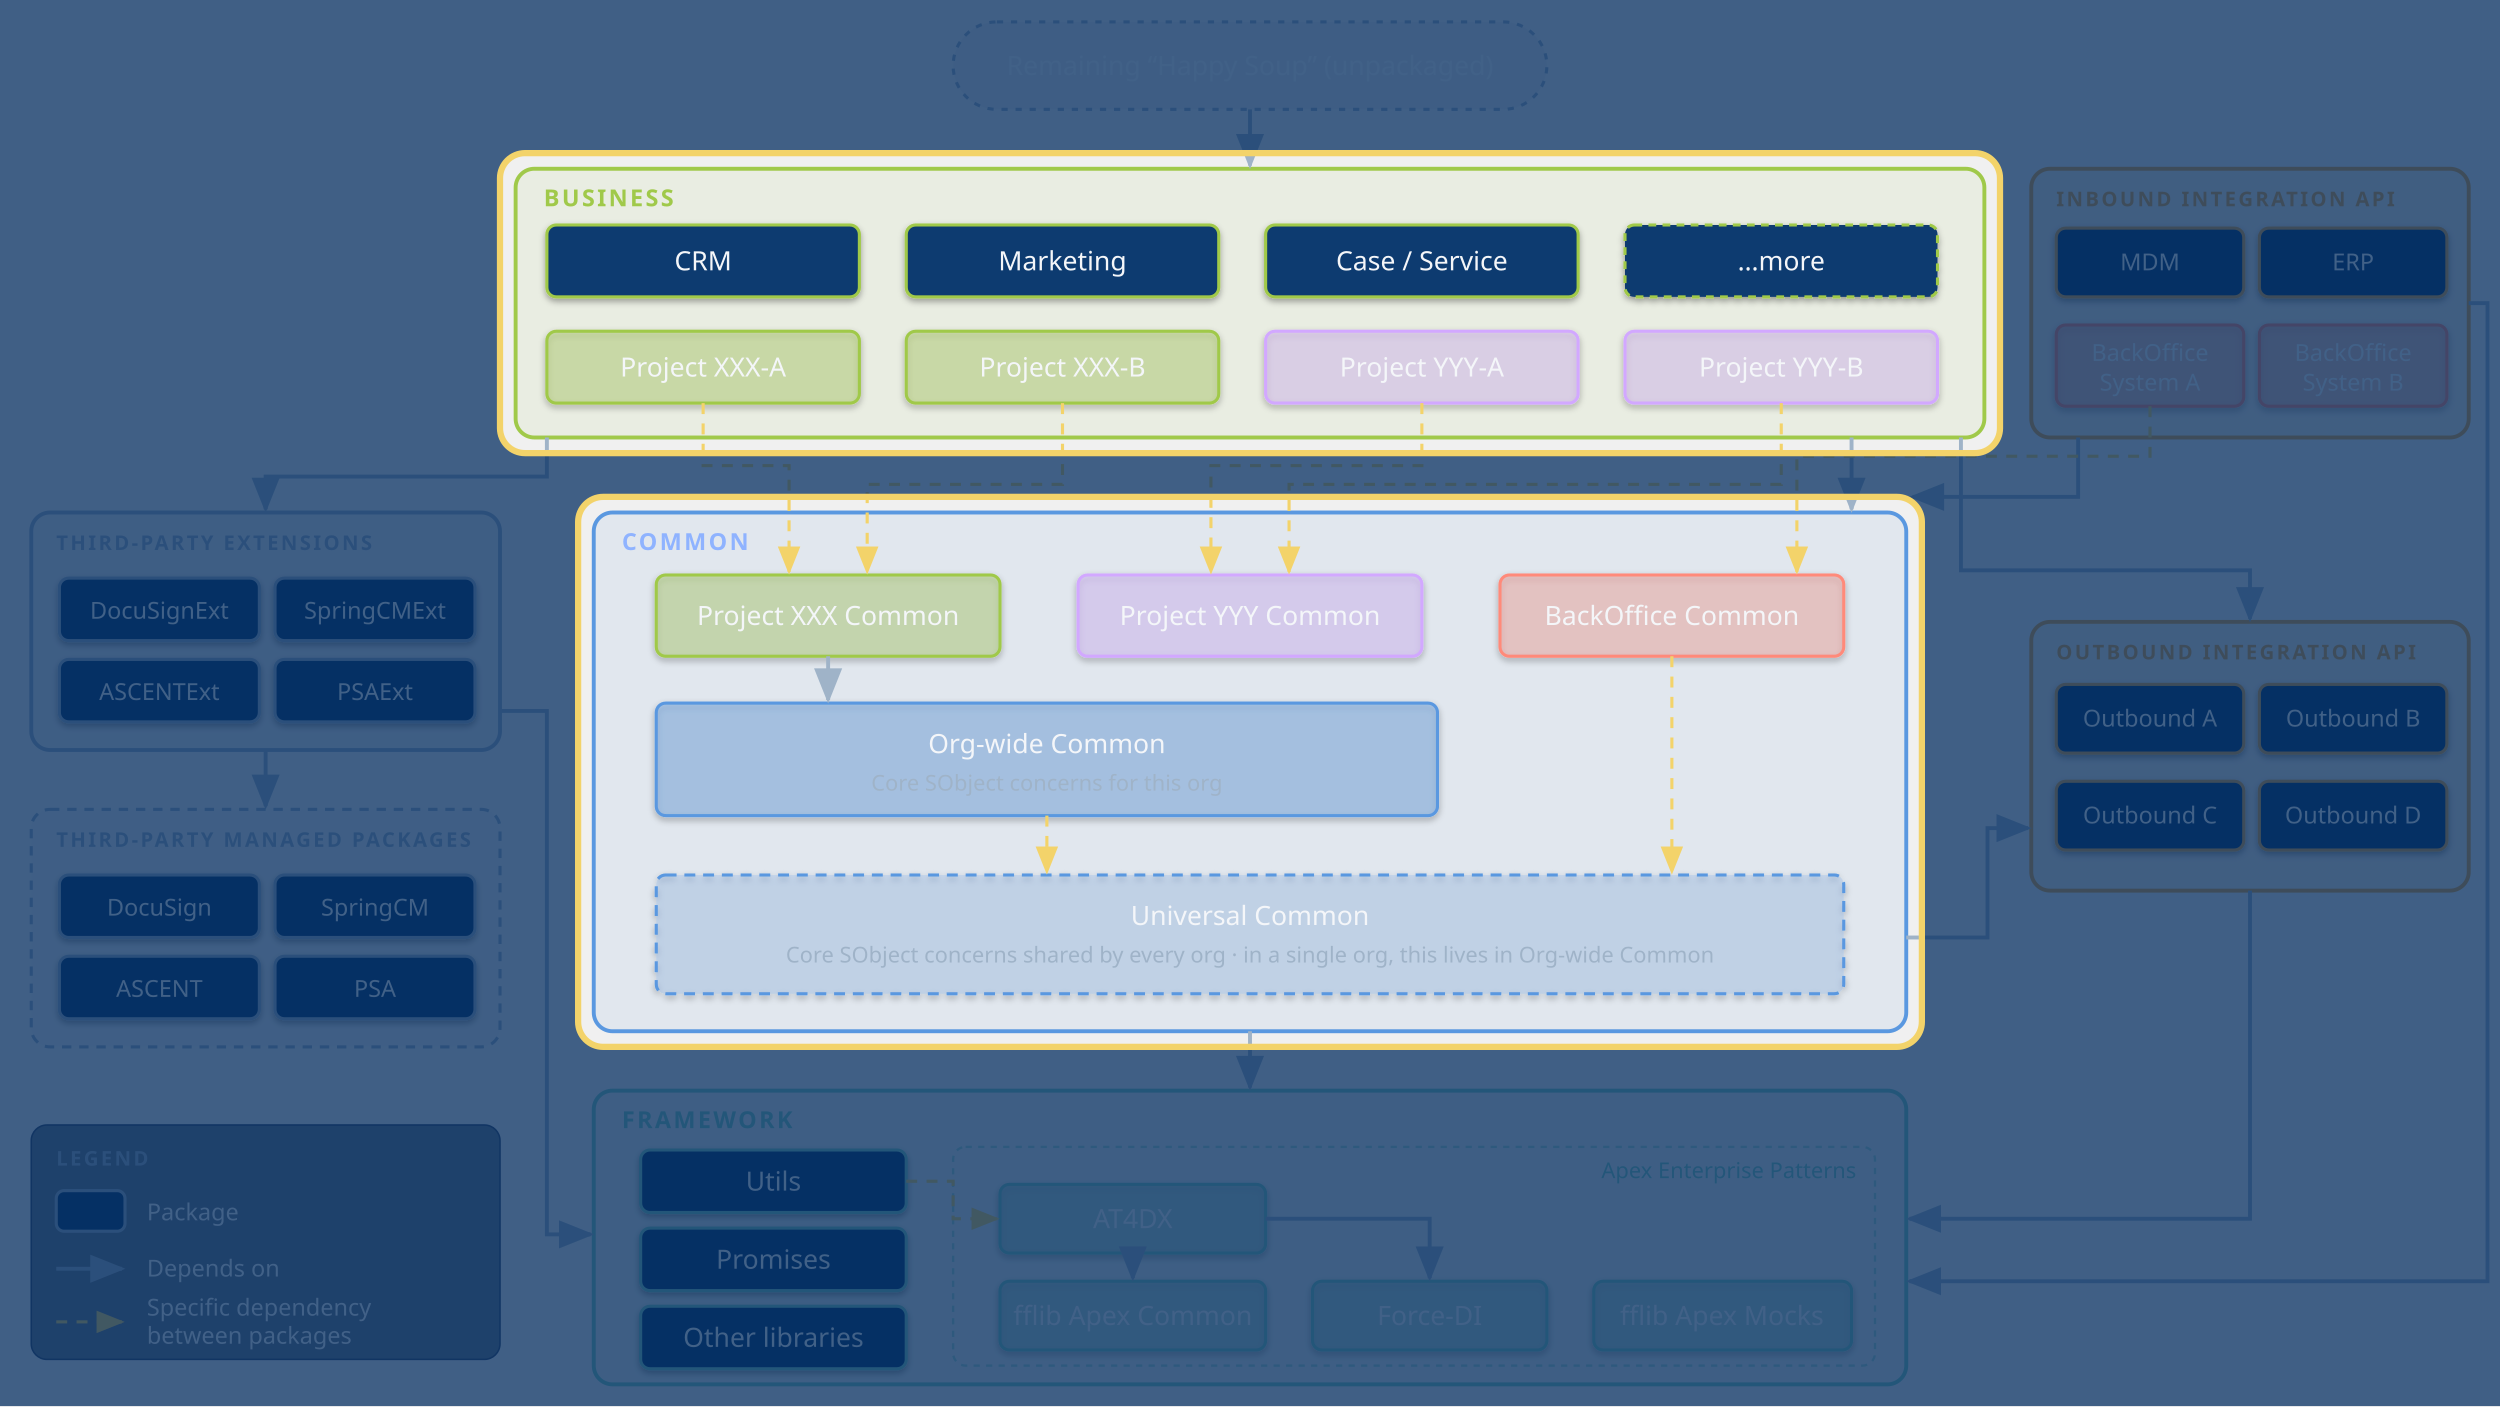
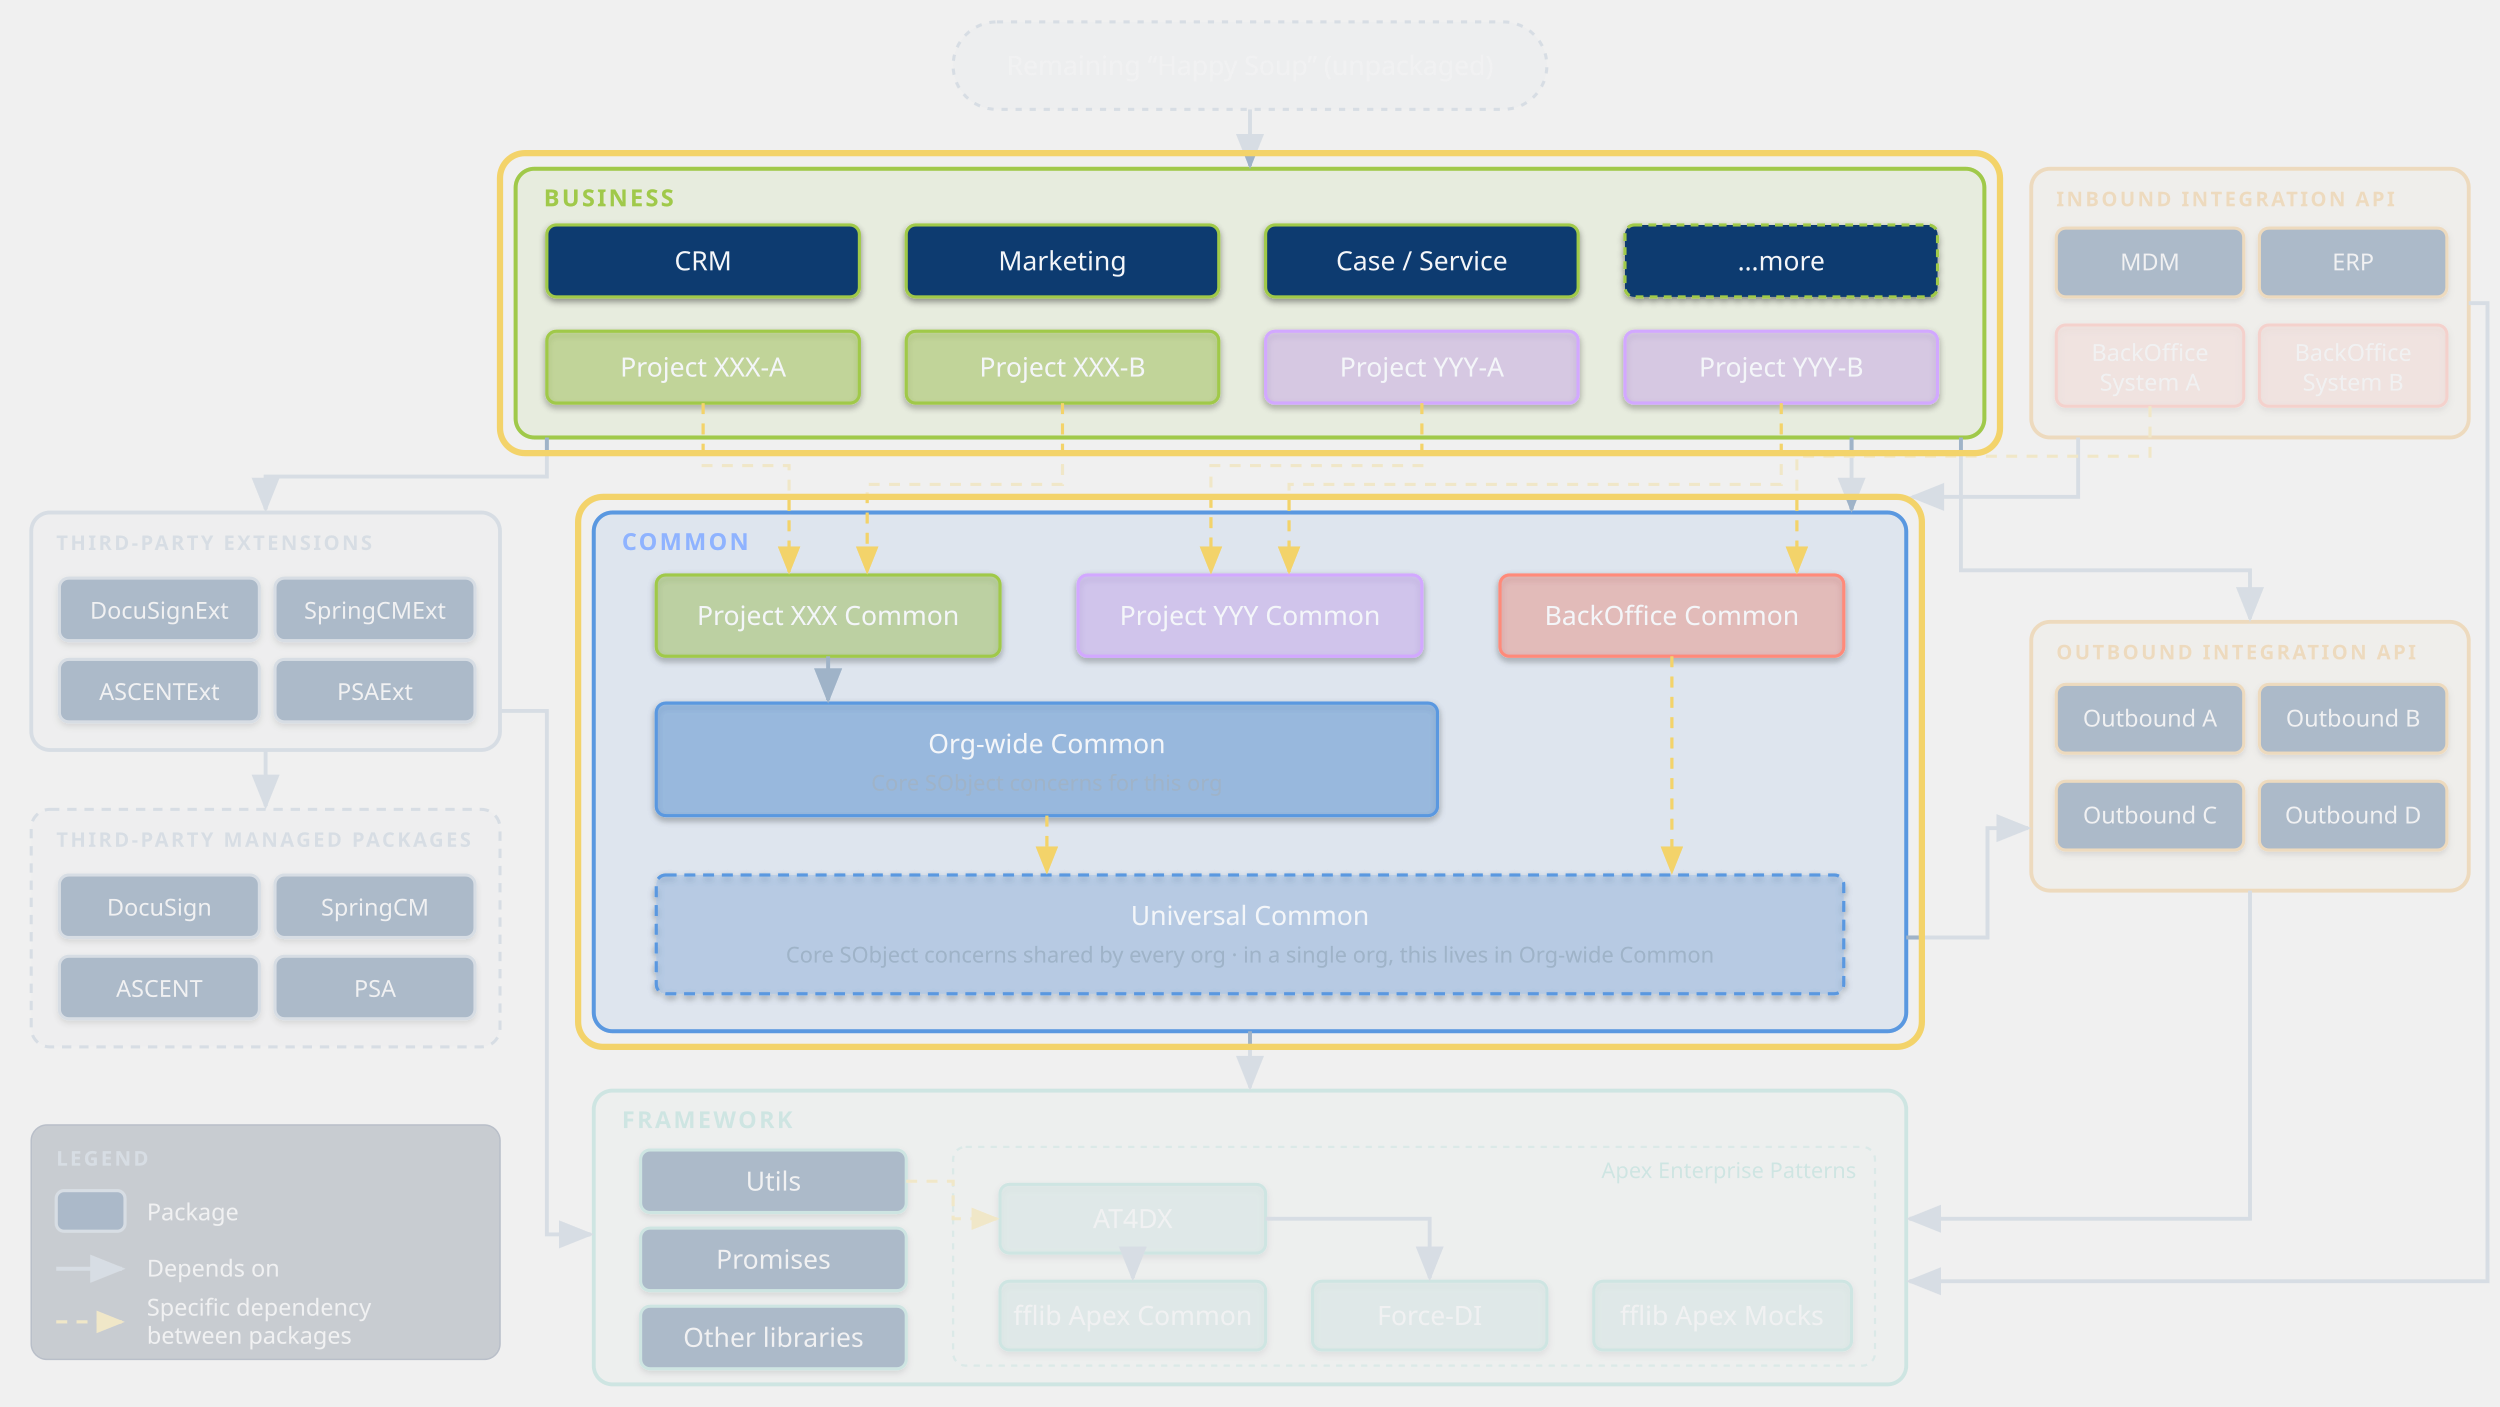
<svg xmlns="http://www.w3.org/2000/svg" width="1600" height="900" viewBox="0 0 1600 900" role="img" aria-labelledby="pdm-title">
  <defs>
    <marker id="pdm-arrow" viewBox="0 0 10 8" refX="9" refY="4" markerWidth="9" markerHeight="8" orient="auto">
      <path d="M 0,0 L 10,4 L 0,8 z" fill="#9fb3c8" />
    </marker>
    <marker id="pdm-arrow-d" viewBox="0 0 10 8" refX="9" refY="4" markerWidth="9" markerHeight="8" orient="auto">
      <path d="M 0,0 L 10,4 L 0,8 z" fill="#f3d36a" />
    </marker>
    <filter id="pdm-shadow" x="-5%" y="-5%" width="110%" height="120%">
      <feDropShadow dx="0" dy="2" stdDeviation="2" flood-color="#000" flood-opacity="0.35" />
    </filter>
  </defs>
  <style>
    .t { font-family: 'Segoe UI', system-ui, sans-serif; fill: #f4f6f9; }
    .box { font-size: 17px; font-weight: 500; }
    .small { font-size: 14px; fill: #9fb3c8; }
    .band { font-size: 15px; font-weight: 700; letter-spacing: 1.5px; }
    .solid { fill: none; stroke: #9fb3c8; stroke-width: 2.5; marker-end: url(#pdm-arrow); }
    .dash { fill: none; stroke: #f3d36a; stroke-width: 2; stroke-dasharray: 7 6; marker-end: url(#pdm-arrow-d); }
  </style>
-   <rect x="610" y="14" width="380" height="56" rx="28" fill="rgba(159,179,200,0.10)" stroke="#9fb3c8" stroke-width="2" stroke-dasharray="4 5" />
-   <text class="t box" x="800" y="48" text-anchor="middle">Remaining “Happy Soup” (unpackaged)</text>
-   <rect x="330" y="108" width="940" height="172" rx="12" fill="rgba(160,201,74,0.08)" stroke="#A0C94A" stroke-width="2.5" />
-   <text class="t band" x="348" y="132" fill="#A0C94A" style="fill:#A0C94A">BUSINESS</text>
-   <g filter="url(#pdm-shadow)" stroke-width="2">
-     <rect x="350" y="144" width="200" height="46" rx="6" fill="#0b3a70" stroke="#A0C94A" />
-     <rect x="580" y="144" width="200" height="46" rx="6" fill="#0b3a70" stroke="#A0C94A" />
-     <rect x="810" y="144" width="200" height="46" rx="6" fill="#0b3a70" stroke="#A0C94A" />
-     <rect x="1040" y="144" width="200" height="46" rx="6" fill="#0b3a70" stroke="#A0C94A" stroke-dasharray="5 4" />
-     <rect x="350" y="212" width="200" height="46" rx="6" fill="rgba(160,201,74,0.30)" stroke="#A0C94A" />
-     <rect x="580" y="212" width="200" height="46" rx="6" fill="rgba(160,201,74,0.30)" stroke="#A0C94A" />
-     <rect x="810" y="212" width="200" height="46" rx="6" fill="rgba(210,168,255,0.30)" stroke="#d2a8ff" />
-     <rect x="1040" y="212" width="200" height="46" rx="6" fill="rgba(210,168,255,0.30)" stroke="#d2a8ff" />
+   <defs>
+     <clipPath id="pdm-hl">
+       <rect x="320" y="98" width="960" height="192" rx="16" />
+       <rect x="370" y="318" width="860" height="352" rx="16" />
+     </clipPath>
+   </defs>
+   <g opacity="0.3">
+     <rect x="610" y="14" width="380" height="56" rx="28" fill="rgba(159,179,200,0.10)" stroke="#9fb3c8" stroke-width="2" stroke-dasharray="4 5" />
+     <text class="t box" x="800" y="48" text-anchor="middle">Remaining “Happy Soup” (unpackaged)</text>
+     <rect x="330" y="108" width="940" height="172" rx="12" fill="rgba(160,201,74,0.08)" stroke="#A0C94A" stroke-width="2.5" />
+     <text class="t band" x="348" y="132" fill="#A0C94A" style="fill:#A0C94A">BUSINESS</text>
+     <g filter="url(#pdm-shadow)" stroke-width="2">
+       <rect x="350" y="144" width="200" height="46" rx="6" fill="#0b3a70" stroke="#A0C94A" />
+       <rect x="580" y="144" width="200" height="46" rx="6" fill="#0b3a70" stroke="#A0C94A" />
+       <rect x="810" y="144" width="200" height="46" rx="6" fill="#0b3a70" stroke="#A0C94A" />
+       <rect x="1040" y="144" width="200" height="46" rx="6" fill="#0b3a70" stroke="#A0C94A" stroke-dasharray="5 4" />
+       <rect x="350" y="212" width="200" height="46" rx="6" fill="rgba(160,201,74,0.30)" stroke="#A0C94A" />
+       <rect x="580" y="212" width="200" height="46" rx="6" fill="rgba(160,201,74,0.30)" stroke="#A0C94A" />
+       <rect x="810" y="212" width="200" height="46" rx="6" fill="rgba(210,168,255,0.30)" stroke="#d2a8ff" />
+       <rect x="1040" y="212" width="200" height="46" rx="6" fill="rgba(210,168,255,0.30)" stroke="#d2a8ff" />
+     </g>
+     <text class="t box" x="450" y="173" text-anchor="middle">CRM</text>
+     <text class="t box" x="680" y="173" text-anchor="middle">Marketing</text>
+     <text class="t box" x="910" y="173" text-anchor="middle">Case / Service</text>
+     <text class="t box" x="1140" y="173" text-anchor="middle">…more</text>
+     <text class="t box" x="450" y="241" text-anchor="middle">Project XXX-A</text>
+     <text class="t box" x="680" y="241" text-anchor="middle">Project XXX-B</text>
+     <text class="t box" x="910" y="241" text-anchor="middle">Project YYY-A</text>
+     <text class="t box" x="1140" y="241" text-anchor="middle">Project YYY-B</text>
+     <rect x="380" y="328" width="840" height="332" rx="12" fill="rgba(90,152,224,0.10)" stroke="#5A98E0" stroke-width="2.5" />
+     <text class="t band" x="398" y="352" style="fill:#8fb3ff">COMMON</text>
+     <g filter="url(#pdm-shadow)" stroke-width="2">
+       <rect x="420" y="368" width="220" height="52" rx="6" fill="rgba(160,201,74,0.30)" stroke="#A0C94A" />
+       <rect x="690" y="368" width="220" height="52" rx="6" fill="rgba(210,168,255,0.30)" stroke="#d2a8ff" />
+       <rect x="960" y="368" width="220" height="52" rx="6" fill="rgba(255,138,122,0.28)" stroke="#ff8a7a" />
+       <rect x="420" y="450" width="500" height="72" rx="6" fill="rgba(90,152,224,0.35)" stroke="#5A98E0" />
+       <rect x="420" y="560" width="760" height="76" rx="6" fill="rgba(90,152,224,0.18)" stroke="#5A98E0" stroke-dasharray="7 5" />
+     </g>
+     <text class="t box" x="530" y="400" text-anchor="middle">Project XXX Common</text>
+     <text class="t box" x="800" y="400" text-anchor="middle">Project YYY Common</text>
+     <text class="t box" x="1070" y="400" text-anchor="middle">BackOffice Common</text>
+     <text class="t box" x="670" y="482" text-anchor="middle">Org-wide Common</text>
+     <text class="t small" x="670" y="506" text-anchor="middle">Core SObject concerns for this org</text>
+     <text class="t box" x="800" y="592" text-anchor="middle">Universal Common</text>
+     <text class="t small" x="800" y="616" text-anchor="middle">Core SObject concerns shared by every org · in a single org, this lives in Org-wide Common</text>
+     <rect x="380" y="698" width="840" height="188" rx="12" fill="rgba(129,204,194,0.08)" stroke="#81ccc2" stroke-width="2.5" />
+     <text class="t band" x="398" y="722" style="fill:#81ccc2">FRAMEWORK</text>
+     <rect x="610" y="734" width="590" height="140" rx="8" fill="none" stroke="#81ccc2" stroke-opacity="0.6" stroke-width="1.5" stroke-dasharray="4 4" />
+     <text class="t small" x="1188" y="754" text-anchor="end" style="fill:#81ccc2">Apex Enterprise Patterns</text>
+     <g filter="url(#pdm-shadow)" stroke-width="2">
+       <rect x="410" y="736" width="170" height="40" rx="6" fill="#0b3a70" stroke="#81ccc2" />
+       <rect x="410" y="786" width="170" height="40" rx="6" fill="#0b3a70" stroke="#81ccc2" />
+       <rect x="410" y="836" width="170" height="40" rx="6" fill="#0b3a70" stroke="#81ccc2" />
+       <rect x="640" y="758" width="170" height="44" rx="6" fill="rgba(129,204,194,0.35)" stroke="#81ccc2" />
+       <rect x="640" y="820" width="170" height="44" rx="6" fill="rgba(129,204,194,0.35)" stroke="#81ccc2" />
+       <rect x="840" y="820" width="150" height="44" rx="6" fill="rgba(129,204,194,0.35)" stroke="#81ccc2" />
+       <rect x="1020" y="820" width="165" height="44" rx="6" fill="rgba(129,204,194,0.35)" stroke="#81ccc2" />
+     </g>
+     <text class="t box" x="495" y="762" text-anchor="middle">Utils</text>
+     <text class="t box" x="495" y="812" text-anchor="middle">Promises</text>
+     <text class="t box" x="495" y="862" text-anchor="middle">Other libraries</text>
+     <text class="t box" x="725" y="786" text-anchor="middle">AT4DX</text>
+     <text class="t box" x="725" y="848" text-anchor="middle">fflib Apex Common</text>
+     <text class="t box" x="915" y="848" text-anchor="middle">Force-DI</text>
+     <text class="t box" x="1102" y="848" text-anchor="middle">fflib Apex Mocks</text>
+     <rect x="20" y="328" width="300" height="152" rx="12" fill="rgba(159,179,200,0.08)" stroke="#9fb3c8" stroke-width="2.5" />
+     <text class="t band" x="36" y="352" style="fill:#9fb3c8;font-size:13px">THIRD-PARTY EXTENSIONS</text>
+     <rect x="20" y="518" width="300" height="152" rx="12" fill="rgba(159,179,200,0.05)" stroke="#9fb3c8" stroke-width="2" stroke-dasharray="6 5" />
+     <text class="t band" x="36" y="542" style="fill:#9fb3c8;font-size:13px">THIRD-PARTY MANAGED PACKAGES</text>
+     <g filter="url(#pdm-shadow)" stroke-width="2" fill="#0b3a70" stroke="#9fb3c8">
+       <rect x="38" y="370" width="128" height="40" rx="6" />
+       <rect x="176" y="370" width="128" height="40" rx="6" />
+       <rect x="38" y="422" width="128" height="40" rx="6" />
+       <rect x="176" y="422" width="128" height="40" rx="6" />
+       <rect x="38" y="560" width="128" height="40" rx="6" />
+       <rect x="176" y="560" width="128" height="40" rx="6" />
+       <rect x="38" y="612" width="128" height="40" rx="6" />
+       <rect x="176" y="612" width="128" height="40" rx="6" />
+     </g>
+     <g class="t" style="font-size:15px" text-anchor="middle">
+       <text x="102" y="396">DocuSignExt</text>
+       <text x="240" y="396">SpringCMExt</text>
+       <text x="102" y="448">ASCENTExt</text>
+       <text x="240" y="448">PSAExt</text>
+       <text x="102" y="586">DocuSign</text>
+       <text x="240" y="586">SpringCM</text>
+       <text x="102" y="638">ASCENT</text>
+       <text x="240" y="638">PSA</text>
+     </g>
+     <rect x="1300" y="108" width="280" height="172" rx="12" fill="rgba(232,168,74,0.08)" stroke="#E8A84A" stroke-width="2.5" />
+     <text class="t band" x="1316" y="132" style="fill:#E8A84A;font-size:13px">INBOUND INTEGRATION API</text>
+     <rect x="1300" y="398" width="280" height="172" rx="12" fill="rgba(232,168,74,0.08)" stroke="#E8A84A" stroke-width="2.5" />
+     <text class="t band" x="1316" y="422" style="fill:#E8A84A;font-size:13px">OUTBOUND INTEGRATION API</text>
+     <g filter="url(#pdm-shadow)" stroke-width="2">
+       <rect x="1316" y="146" width="120" height="44" rx="6" fill="#0b3a70" stroke="#E8A84A" />
+       <rect x="1446" y="146" width="120" height="44" rx="6" fill="#0b3a70" stroke="#E8A84A" />
+       <rect x="1316" y="208" width="120" height="52" rx="6" fill="rgba(255,138,122,0.28)" stroke="#ff8a7a" />
+       <rect x="1446" y="208" width="120" height="52" rx="6" fill="rgba(255,138,122,0.28)" stroke="#ff8a7a" />
+       <rect x="1316" y="438" width="120" height="44" rx="6" fill="#0b3a70" stroke="#E8A84A" />
+       <rect x="1446" y="438" width="120" height="44" rx="6" fill="#0b3a70" stroke="#E8A84A" />
+       <rect x="1316" y="500" width="120" height="44" rx="6" fill="#0b3a70" stroke="#E8A84A" />
+       <rect x="1446" y="500" width="120" height="44" rx="6" fill="#0b3a70" stroke="#E8A84A" />
+     </g>
+     <g class="t" style="font-size:15px" text-anchor="middle">
+       <text x="1376" y="173">MDM</text>
+       <text x="1506" y="173">ERP</text>
+       <text x="1376" y="231">BackOffice</text>
+       <text x="1376" y="250">System A</text>
+       <text x="1506" y="231">BackOffice</text>
+       <text x="1506" y="250">System B</text>
+       <text x="1376" y="465">Outbound A</text>
+       <text x="1506" y="465">Outbound B</text>
+       <text x="1376" y="527">Outbound C</text>
+       <text x="1506" y="527">Outbound D</text>
+     </g>
+     <path class="solid" d="M800 70 V106" />
+     <path class="solid" d="M1185 280 V326" />
+     <path class="solid" d="M350 280 V305 H170 V326" />
+     <path class="solid" d="M1255 280 V365 H1440 V396" />
+     <path class="solid" d="M1330 280 V318 H1224" />
+     <path class="solid" d="M1580 194 H1592 V820 H1222" />
+     <path class="solid" d="M1440 570 V780 H1222" />
+     <path class="solid" d="M1220 600 H1272 V530 H1298" />
+     <path class="solid" d="M800 660 V696" />
+     <path class="solid" d="M170 480 V516" />
+     <path class="solid" d="M320 455 H350 V790 H378" />
+     <path class="dash" d="M450 258 V298 H505 V366" />
+     <path class="dash" d="M680 258 V310 H555 V366" />
+     <path class="dash" d="M910 258 V298 H775 V366" />
+     <path class="dash" d="M1140 258 V310 H825 V366" />
+     <path class="solid" d="M530 420 V448" />
+     <path class="dash" d="M670 522 V558" />
+     <path class="dash" d="M1070 420 V558" />
+     <path class="dash" d="M1376 260 V292 H1150 V366" />
+     <path class="dash" d="M580 756 H610 V780 H638" />
+     <path class="solid" d="M725 802 V818" />
+     <path class="solid" d="M810 780 H915 V818" />
+     <g transform="translate(20,720)">
+       <rect width="300" height="150" rx="10" fill="rgba(2,26,56,0.55)" stroke="#3a4d6e" />
+       <text class="t band" x="16" y="26" style="fill:#9fb3c8;font-size:13px">LEGEND</text>
+       <rect x="16" y="42" width="44" height="26" rx="5" fill="#0b3a70" stroke="#9fb3c8" stroke-width="2" />
+       <text class="t" x="74" y="61" style="font-size:15px">Package</text>
+       <path class="solid" d="M16 92 H58" />
+       <text class="t" x="74" y="97" style="font-size:15px">Depends on</text>
+       <path class="dash" d="M16 126 H58" />
+       <text class="t" x="74" y="122" style="font-size:15px">Specific dependency</text>
+       <text class="t" x="74" y="140" style="font-size:15px">between packages</text>
+     </g>
  </g>
-   <text class="t box" x="450" y="173" text-anchor="middle">CRM</text>
-   <text class="t box" x="680" y="173" text-anchor="middle">Marketing</text>
-   <text class="t box" x="910" y="173" text-anchor="middle">Case / Service</text>
-   <text class="t box" x="1140" y="173" text-anchor="middle">…more</text>
-   <text class="t box" x="450" y="241" text-anchor="middle">Project XXX-A</text>
-   <text class="t box" x="680" y="241" text-anchor="middle">Project XXX-B</text>
-   <text class="t box" x="910" y="241" text-anchor="middle">Project YYY-A</text>
-   <text class="t box" x="1140" y="241" text-anchor="middle">Project YYY-B</text>
-   <rect x="380" y="328" width="840" height="332" rx="12" fill="rgba(90,152,224,0.10)" stroke="#5A98E0" stroke-width="2.5" />
-   <text class="t band" x="398" y="352" style="fill:#8fb3ff">COMMON</text>
-   <g filter="url(#pdm-shadow)" stroke-width="2">
-     <rect x="420" y="368" width="220" height="52" rx="6" fill="rgba(160,201,74,0.30)" stroke="#A0C94A" />
-     <rect x="690" y="368" width="220" height="52" rx="6" fill="rgba(210,168,255,0.30)" stroke="#d2a8ff" />
-     <rect x="960" y="368" width="220" height="52" rx="6" fill="rgba(255,138,122,0.28)" stroke="#ff8a7a" />
-     <rect x="420" y="450" width="500" height="72" rx="6" fill="rgba(90,152,224,0.35)" stroke="#5A98E0" />
-     <rect x="420" y="560" width="760" height="76" rx="6" fill="rgba(90,152,224,0.18)" stroke="#5A98E0" stroke-dasharray="7 5" />
+   <g clip-path="url(#pdm-hl)">
+     <rect x="610" y="14" width="380" height="56" rx="28" fill="rgba(159,179,200,0.10)" stroke="#9fb3c8" stroke-width="2" stroke-dasharray="4 5" />
+     <text class="t box" x="800" y="48" text-anchor="middle">Remaining “Happy Soup” (unpackaged)</text>
+     <rect x="330" y="108" width="940" height="172" rx="12" fill="rgba(160,201,74,0.08)" stroke="#A0C94A" stroke-width="2.5" />
+     <text class="t band" x="348" y="132" fill="#A0C94A" style="fill:#A0C94A">BUSINESS</text>
+     <g filter="url(#pdm-shadow)" stroke-width="2">
+       <rect x="350" y="144" width="200" height="46" rx="6" fill="#0b3a70" stroke="#A0C94A" />
+       <rect x="580" y="144" width="200" height="46" rx="6" fill="#0b3a70" stroke="#A0C94A" />
+       <rect x="810" y="144" width="200" height="46" rx="6" fill="#0b3a70" stroke="#A0C94A" />
+       <rect x="1040" y="144" width="200" height="46" rx="6" fill="#0b3a70" stroke="#A0C94A" stroke-dasharray="5 4" />
+       <rect x="350" y="212" width="200" height="46" rx="6" fill="rgba(160,201,74,0.30)" stroke="#A0C94A" />
+       <rect x="580" y="212" width="200" height="46" rx="6" fill="rgba(160,201,74,0.30)" stroke="#A0C94A" />
+       <rect x="810" y="212" width="200" height="46" rx="6" fill="rgba(210,168,255,0.30)" stroke="#d2a8ff" />
+       <rect x="1040" y="212" width="200" height="46" rx="6" fill="rgba(210,168,255,0.30)" stroke="#d2a8ff" />
+     </g>
+     <text class="t box" x="450" y="173" text-anchor="middle">CRM</text>
+     <text class="t box" x="680" y="173" text-anchor="middle">Marketing</text>
+     <text class="t box" x="910" y="173" text-anchor="middle">Case / Service</text>
+     <text class="t box" x="1140" y="173" text-anchor="middle">…more</text>
+     <text class="t box" x="450" y="241" text-anchor="middle">Project XXX-A</text>
+     <text class="t box" x="680" y="241" text-anchor="middle">Project XXX-B</text>
+     <text class="t box" x="910" y="241" text-anchor="middle">Project YYY-A</text>
+     <text class="t box" x="1140" y="241" text-anchor="middle">Project YYY-B</text>
+     <rect x="380" y="328" width="840" height="332" rx="12" fill="rgba(90,152,224,0.10)" stroke="#5A98E0" stroke-width="2.5" />
+     <text class="t band" x="398" y="352" style="fill:#8fb3ff">COMMON</text>
+     <g filter="url(#pdm-shadow)" stroke-width="2">
+       <rect x="420" y="368" width="220" height="52" rx="6" fill="rgba(160,201,74,0.30)" stroke="#A0C94A" />
+       <rect x="690" y="368" width="220" height="52" rx="6" fill="rgba(210,168,255,0.30)" stroke="#d2a8ff" />
+       <rect x="960" y="368" width="220" height="52" rx="6" fill="rgba(255,138,122,0.28)" stroke="#ff8a7a" />
+       <rect x="420" y="450" width="500" height="72" rx="6" fill="rgba(90,152,224,0.35)" stroke="#5A98E0" />
+       <rect x="420" y="560" width="760" height="76" rx="6" fill="rgba(90,152,224,0.18)" stroke="#5A98E0" stroke-dasharray="7 5" />
+     </g>
+     <text class="t box" x="530" y="400" text-anchor="middle">Project XXX Common</text>
+     <text class="t box" x="800" y="400" text-anchor="middle">Project YYY Common</text>
+     <text class="t box" x="1070" y="400" text-anchor="middle">BackOffice Common</text>
+     <text class="t box" x="670" y="482" text-anchor="middle">Org-wide Common</text>
+     <text class="t small" x="670" y="506" text-anchor="middle">Core SObject concerns for this org</text>
+     <text class="t box" x="800" y="592" text-anchor="middle">Universal Common</text>
+     <text class="t small" x="800" y="616" text-anchor="middle">Core SObject concerns shared by every org · in a single org, this lives in Org-wide Common</text>
+     <rect x="380" y="698" width="840" height="188" rx="12" fill="rgba(129,204,194,0.08)" stroke="#81ccc2" stroke-width="2.5" />
+     <text class="t band" x="398" y="722" style="fill:#81ccc2">FRAMEWORK</text>
+     <rect x="610" y="734" width="590" height="140" rx="8" fill="none" stroke="#81ccc2" stroke-opacity="0.6" stroke-width="1.5" stroke-dasharray="4 4" />
+     <text class="t small" x="1188" y="754" text-anchor="end" style="fill:#81ccc2">Apex Enterprise Patterns</text>
+     <g filter="url(#pdm-shadow)" stroke-width="2">
+       <rect x="410" y="736" width="170" height="40" rx="6" fill="#0b3a70" stroke="#81ccc2" />
+       <rect x="410" y="786" width="170" height="40" rx="6" fill="#0b3a70" stroke="#81ccc2" />
+       <rect x="410" y="836" width="170" height="40" rx="6" fill="#0b3a70" stroke="#81ccc2" />
+       <rect x="640" y="758" width="170" height="44" rx="6" fill="rgba(129,204,194,0.35)" stroke="#81ccc2" />
+       <rect x="640" y="820" width="170" height="44" rx="6" fill="rgba(129,204,194,0.35)" stroke="#81ccc2" />
+       <rect x="840" y="820" width="150" height="44" rx="6" fill="rgba(129,204,194,0.35)" stroke="#81ccc2" />
+       <rect x="1020" y="820" width="165" height="44" rx="6" fill="rgba(129,204,194,0.35)" stroke="#81ccc2" />
+     </g>
+     <text class="t box" x="495" y="762" text-anchor="middle">Utils</text>
+     <text class="t box" x="495" y="812" text-anchor="middle">Promises</text>
+     <text class="t box" x="495" y="862" text-anchor="middle">Other libraries</text>
+     <text class="t box" x="725" y="786" text-anchor="middle">AT4DX</text>
+     <text class="t box" x="725" y="848" text-anchor="middle">fflib Apex Common</text>
+     <text class="t box" x="915" y="848" text-anchor="middle">Force-DI</text>
+     <text class="t box" x="1102" y="848" text-anchor="middle">fflib Apex Mocks</text>
+     <rect x="20" y="328" width="300" height="152" rx="12" fill="rgba(159,179,200,0.08)" stroke="#9fb3c8" stroke-width="2.5" />
+     <text class="t band" x="36" y="352" style="fill:#9fb3c8;font-size:13px">THIRD-PARTY EXTENSIONS</text>
+     <rect x="20" y="518" width="300" height="152" rx="12" fill="rgba(159,179,200,0.05)" stroke="#9fb3c8" stroke-width="2" stroke-dasharray="6 5" />
+     <text class="t band" x="36" y="542" style="fill:#9fb3c8;font-size:13px">THIRD-PARTY MANAGED PACKAGES</text>
+     <g filter="url(#pdm-shadow)" stroke-width="2" fill="#0b3a70" stroke="#9fb3c8">
+       <rect x="38" y="370" width="128" height="40" rx="6" />
+       <rect x="176" y="370" width="128" height="40" rx="6" />
+       <rect x="38" y="422" width="128" height="40" rx="6" />
+       <rect x="176" y="422" width="128" height="40" rx="6" />
+       <rect x="38" y="560" width="128" height="40" rx="6" />
+       <rect x="176" y="560" width="128" height="40" rx="6" />
+       <rect x="38" y="612" width="128" height="40" rx="6" />
+       <rect x="176" y="612" width="128" height="40" rx="6" />
+     </g>
+     <g class="t" style="font-size:15px" text-anchor="middle">
+       <text x="102" y="396">DocuSignExt</text>
+       <text x="240" y="396">SpringCMExt</text>
+       <text x="102" y="448">ASCENTExt</text>
+       <text x="240" y="448">PSAExt</text>
+       <text x="102" y="586">DocuSign</text>
+       <text x="240" y="586">SpringCM</text>
+       <text x="102" y="638">ASCENT</text>
+       <text x="240" y="638">PSA</text>
+     </g>
+     <rect x="1300" y="108" width="280" height="172" rx="12" fill="rgba(232,168,74,0.08)" stroke="#E8A84A" stroke-width="2.5" />
+     <text class="t band" x="1316" y="132" style="fill:#E8A84A;font-size:13px">INBOUND INTEGRATION API</text>
+     <rect x="1300" y="398" width="280" height="172" rx="12" fill="rgba(232,168,74,0.08)" stroke="#E8A84A" stroke-width="2.5" />
+     <text class="t band" x="1316" y="422" style="fill:#E8A84A;font-size:13px">OUTBOUND INTEGRATION API</text>
+     <g filter="url(#pdm-shadow)" stroke-width="2">
+       <rect x="1316" y="146" width="120" height="44" rx="6" fill="#0b3a70" stroke="#E8A84A" />
+       <rect x="1446" y="146" width="120" height="44" rx="6" fill="#0b3a70" stroke="#E8A84A" />
+       <rect x="1316" y="208" width="120" height="52" rx="6" fill="rgba(255,138,122,0.28)" stroke="#ff8a7a" />
+       <rect x="1446" y="208" width="120" height="52" rx="6" fill="rgba(255,138,122,0.28)" stroke="#ff8a7a" />
+       <rect x="1316" y="438" width="120" height="44" rx="6" fill="#0b3a70" stroke="#E8A84A" />
+       <rect x="1446" y="438" width="120" height="44" rx="6" fill="#0b3a70" stroke="#E8A84A" />
+       <rect x="1316" y="500" width="120" height="44" rx="6" fill="#0b3a70" stroke="#E8A84A" />
+       <rect x="1446" y="500" width="120" height="44" rx="6" fill="#0b3a70" stroke="#E8A84A" />
+     </g>
+     <g class="t" style="font-size:15px" text-anchor="middle">
+       <text x="1376" y="173">MDM</text>
+       <text x="1506" y="173">ERP</text>
+       <text x="1376" y="231">BackOffice</text>
+       <text x="1376" y="250">System A</text>
+       <text x="1506" y="231">BackOffice</text>
+       <text x="1506" y="250">System B</text>
+       <text x="1376" y="465">Outbound A</text>
+       <text x="1506" y="465">Outbound B</text>
+       <text x="1376" y="527">Outbound C</text>
+       <text x="1506" y="527">Outbound D</text>
+     </g>
+     <path class="solid" d="M800 70 V106" />
+     <path class="solid" d="M1185 280 V326" />
+     <path class="solid" d="M350 280 V305 H170 V326" />
+     <path class="solid" d="M1255 280 V365 H1440 V396" />
+     <path class="solid" d="M1330 280 V318 H1224" />
+     <path class="solid" d="M1580 194 H1592 V820 H1222" />
+     <path class="solid" d="M1440 570 V780 H1222" />
+     <path class="solid" d="M1220 600 H1272 V530 H1298" />
+     <path class="solid" d="M800 660 V696" />
+     <path class="solid" d="M170 480 V516" />
+     <path class="solid" d="M320 455 H350 V790 H378" />
+     <path class="dash" d="M450 258 V298 H505 V366" />
+     <path class="dash" d="M680 258 V310 H555 V366" />
+     <path class="dash" d="M910 258 V298 H775 V366" />
+     <path class="dash" d="M1140 258 V310 H825 V366" />
+     <path class="solid" d="M530 420 V448" />
+     <path class="dash" d="M670 522 V558" />
+     <path class="dash" d="M1070 420 V558" />
+     <path class="dash" d="M1376 260 V292 H1150 V366" />
+     <path class="dash" d="M580 756 H610 V780 H638" />
+     <path class="solid" d="M725 802 V818" />
+     <path class="solid" d="M810 780 H915 V818" />
+     <g transform="translate(20,720)">
+       <rect width="300" height="150" rx="10" fill="rgba(2,26,56,0.55)" stroke="#3a4d6e" />
+       <text class="t band" x="16" y="26" style="fill:#9fb3c8;font-size:13px">LEGEND</text>
+       <rect x="16" y="42" width="44" height="26" rx="5" fill="#0b3a70" stroke="#9fb3c8" stroke-width="2" />
+       <text class="t" x="74" y="61" style="font-size:15px">Package</text>
+       <path class="solid" d="M16 92 H58" />
+       <text class="t" x="74" y="97" style="font-size:15px">Depends on</text>
+       <path class="dash" d="M16 126 H58" />
+       <text class="t" x="74" y="122" style="font-size:15px">Specific dependency</text>
+       <text class="t" x="74" y="140" style="font-size:15px">between packages</text>
+     </g>
  </g>
-   <text class="t box" x="530" y="400" text-anchor="middle">Project XXX Common</text>
-   <text class="t box" x="800" y="400" text-anchor="middle">Project YYY Common</text>
-   <text class="t box" x="1070" y="400" text-anchor="middle">BackOffice Common</text>
-   <text class="t box" x="670" y="482" text-anchor="middle">Org-wide Common</text>
-   <text class="t small" x="670" y="506" text-anchor="middle">Core SObject concerns for this org</text>
-   <text class="t box" x="800" y="592" text-anchor="middle">Universal Common</text>
-   <text class="t small" x="800" y="616" text-anchor="middle">Core SObject concerns shared by every org · in a single org, this lives in Org-wide Common</text>
-   <rect x="380" y="698" width="840" height="188" rx="12" fill="rgba(129,204,194,0.08)" stroke="#81ccc2" stroke-width="2.5" />
-   <text class="t band" x="398" y="722" style="fill:#81ccc2">FRAMEWORK</text>
-   <rect x="610" y="734" width="590" height="140" rx="8" fill="none" stroke="#81ccc2" stroke-opacity="0.6" stroke-width="1.5" stroke-dasharray="4 4" />
-   <text class="t small" x="1188" y="754" text-anchor="end" style="fill:#81ccc2">Apex Enterprise Patterns</text>
-   <g filter="url(#pdm-shadow)" stroke-width="2">
-     <rect x="410" y="736" width="170" height="40" rx="6" fill="#0b3a70" stroke="#81ccc2" />
-     <rect x="410" y="786" width="170" height="40" rx="6" fill="#0b3a70" stroke="#81ccc2" />
-     <rect x="410" y="836" width="170" height="40" rx="6" fill="#0b3a70" stroke="#81ccc2" />
-     <rect x="640" y="758" width="170" height="44" rx="6" fill="rgba(129,204,194,0.35)" stroke="#81ccc2" />
-     <rect x="640" y="820" width="170" height="44" rx="6" fill="rgba(129,204,194,0.35)" stroke="#81ccc2" />
-     <rect x="840" y="820" width="150" height="44" rx="6" fill="rgba(129,204,194,0.35)" stroke="#81ccc2" />
-     <rect x="1020" y="820" width="165" height="44" rx="6" fill="rgba(129,204,194,0.35)" stroke="#81ccc2" />
-   </g>
-   <text class="t box" x="495" y="762" text-anchor="middle">Utils</text>
-   <text class="t box" x="495" y="812" text-anchor="middle">Promises</text>
-   <text class="t box" x="495" y="862" text-anchor="middle">Other libraries</text>
-   <text class="t box" x="725" y="786" text-anchor="middle">AT4DX</text>
-   <text class="t box" x="725" y="848" text-anchor="middle">fflib Apex Common</text>
-   <text class="t box" x="915" y="848" text-anchor="middle">Force-DI</text>
-   <text class="t box" x="1102" y="848" text-anchor="middle">fflib Apex Mocks</text>
-   <rect x="20" y="328" width="300" height="152" rx="12" fill="rgba(159,179,200,0.08)" stroke="#9fb3c8" stroke-width="2.5" />
-   <text class="t band" x="36" y="352" style="fill:#9fb3c8;font-size:13px">THIRD-PARTY EXTENSIONS</text>
-   <rect x="20" y="518" width="300" height="152" rx="12" fill="rgba(159,179,200,0.05)" stroke="#9fb3c8" stroke-width="2" stroke-dasharray="6 5" />
-   <text class="t band" x="36" y="542" style="fill:#9fb3c8;font-size:13px">THIRD-PARTY MANAGED PACKAGES</text>
-   <g filter="url(#pdm-shadow)" stroke-width="2" fill="#0b3a70" stroke="#9fb3c8">
-     <rect x="38" y="370" width="128" height="40" rx="6" />
-     <rect x="176" y="370" width="128" height="40" rx="6" />
-     <rect x="38" y="422" width="128" height="40" rx="6" />
-     <rect x="176" y="422" width="128" height="40" rx="6" />
-     <rect x="38" y="560" width="128" height="40" rx="6" />
-     <rect x="176" y="560" width="128" height="40" rx="6" />
-     <rect x="38" y="612" width="128" height="40" rx="6" />
-     <rect x="176" y="612" width="128" height="40" rx="6" />
-   </g>
-   <g class="t" style="font-size:15px" text-anchor="middle">
-     <text x="102" y="396">DocuSignExt</text>
-     <text x="240" y="396">SpringCMExt</text>
-     <text x="102" y="448">ASCENTExt</text>
-     <text x="240" y="448">PSAExt</text>
-     <text x="102" y="586">DocuSign</text>
-     <text x="240" y="586">SpringCM</text>
-     <text x="102" y="638">ASCENT</text>
-     <text x="240" y="638">PSA</text>
-   </g>
-   <rect x="1300" y="108" width="280" height="172" rx="12" fill="rgba(232,168,74,0.08)" stroke="#E8A84A" stroke-width="2.5" />
-   <text class="t band" x="1316" y="132" style="fill:#E8A84A;font-size:13px">INBOUND INTEGRATION API</text>
-   <rect x="1300" y="398" width="280" height="172" rx="12" fill="rgba(232,168,74,0.08)" stroke="#E8A84A" stroke-width="2.5" />
-   <text class="t band" x="1316" y="422" style="fill:#E8A84A;font-size:13px">OUTBOUND INTEGRATION API</text>
-   <g filter="url(#pdm-shadow)" stroke-width="2">
-     <rect x="1316" y="146" width="120" height="44" rx="6" fill="#0b3a70" stroke="#E8A84A" />
-     <rect x="1446" y="146" width="120" height="44" rx="6" fill="#0b3a70" stroke="#E8A84A" />
-     <rect x="1316" y="208" width="120" height="52" rx="6" fill="rgba(255,138,122,0.28)" stroke="#ff8a7a" />
-     <rect x="1446" y="208" width="120" height="52" rx="6" fill="rgba(255,138,122,0.28)" stroke="#ff8a7a" />
-     <rect x="1316" y="438" width="120" height="44" rx="6" fill="#0b3a70" stroke="#E8A84A" />
-     <rect x="1446" y="438" width="120" height="44" rx="6" fill="#0b3a70" stroke="#E8A84A" />
-     <rect x="1316" y="500" width="120" height="44" rx="6" fill="#0b3a70" stroke="#E8A84A" />
-     <rect x="1446" y="500" width="120" height="44" rx="6" fill="#0b3a70" stroke="#E8A84A" />
-   </g>
-   <g class="t" style="font-size:15px" text-anchor="middle">
-     <text x="1376" y="173">MDM</text>
-     <text x="1506" y="173">ERP</text>
-     <text x="1376" y="231">BackOffice</text>
-     <text x="1376" y="250">System A</text>
-     <text x="1506" y="231">BackOffice</text>
-     <text x="1506" y="250">System B</text>
-     <text x="1376" y="465">Outbound A</text>
-     <text x="1506" y="465">Outbound B</text>
-     <text x="1376" y="527">Outbound C</text>
-     <text x="1506" y="527">Outbound D</text>
-   </g>
-   <path class="solid" d="M800 70 V106" />
-   <path class="solid" d="M1185 280 V326" />
-   <path class="solid" d="M350 280 V305 H170 V326" />
-   <path class="solid" d="M1255 280 V365 H1440 V396" />
-   <path class="solid" d="M1330 280 V318 H1224" />
-   <path class="solid" d="M1580 194 H1592 V820 H1222" />
-   <path class="solid" d="M1440 570 V780 H1222" />
-   <path class="solid" d="M1220 600 H1272 V530 H1298" />
-   <path class="solid" d="M800 660 V696" />
-   <path class="solid" d="M170 480 V516" />
-   <path class="solid" d="M320 455 H350 V790 H378" />
-   <path class="dash" d="M450 258 V298 H505 V366" />
-   <path class="dash" d="M680 258 V310 H555 V366" />
-   <path class="dash" d="M910 258 V298 H775 V366" />
-   <path class="dash" d="M1140 258 V310 H825 V366" />
-   <path class="solid" d="M530 420 V448" />
-   <path class="dash" d="M670 522 V558" />
-   <path class="dash" d="M1070 420 V558" />
-   <path class="dash" d="M1376 260 V292 H1150 V366" />
-   <path class="dash" d="M580 756 H610 V780 H638" />
-   <path class="solid" d="M725 802 V818" />
-   <path class="solid" d="M810 780 H915 V818" />
-   <g transform="translate(20,720)">
-     <rect width="300" height="150" rx="10" fill="rgba(2,26,56,0.55)" stroke="#3a4d6e" />
-     <text class="t band" x="16" y="26" style="fill:#9fb3c8;font-size:13px">LEGEND</text>
-     <rect x="16" y="42" width="44" height="26" rx="5" fill="#0b3a70" stroke="#9fb3c8" stroke-width="2" />
-     <text class="t" x="74" y="61" style="font-size:15px">Package</text>
-     <path class="solid" d="M16 92 H58" />
-     <text class="t" x="74" y="97" style="font-size:15px">Depends on</text>
-     <path class="dash" d="M16 126 H58" />
-     <text class="t" x="74" y="122" style="font-size:15px">Specific dependency</text>
-     <text class="t" x="74" y="140" style="font-size:15px">between packages</text>
-   </g>
-   <mask id="pdm-hl">
-     <rect width="1600" height="900" fill="#fff" />
-     <rect x="320" y="98" width="960" height="192" rx="16" fill="#000" />
-     <rect x="370" y="318" width="860" height="352" rx="16" fill="#000" />
-   </mask>
-   <rect width="1600" height="900" fill="#032d60" fill-opacity="0.74" mask="url(#pdm-hl)" />
  <rect x="320" y="98" width="960" height="192" rx="16" fill="none" stroke="#f3d36a" stroke-width="4" />
  <rect x="370" y="318" width="860" height="352" rx="16" fill="none" stroke="#f3d36a" stroke-width="4" />
</svg>
